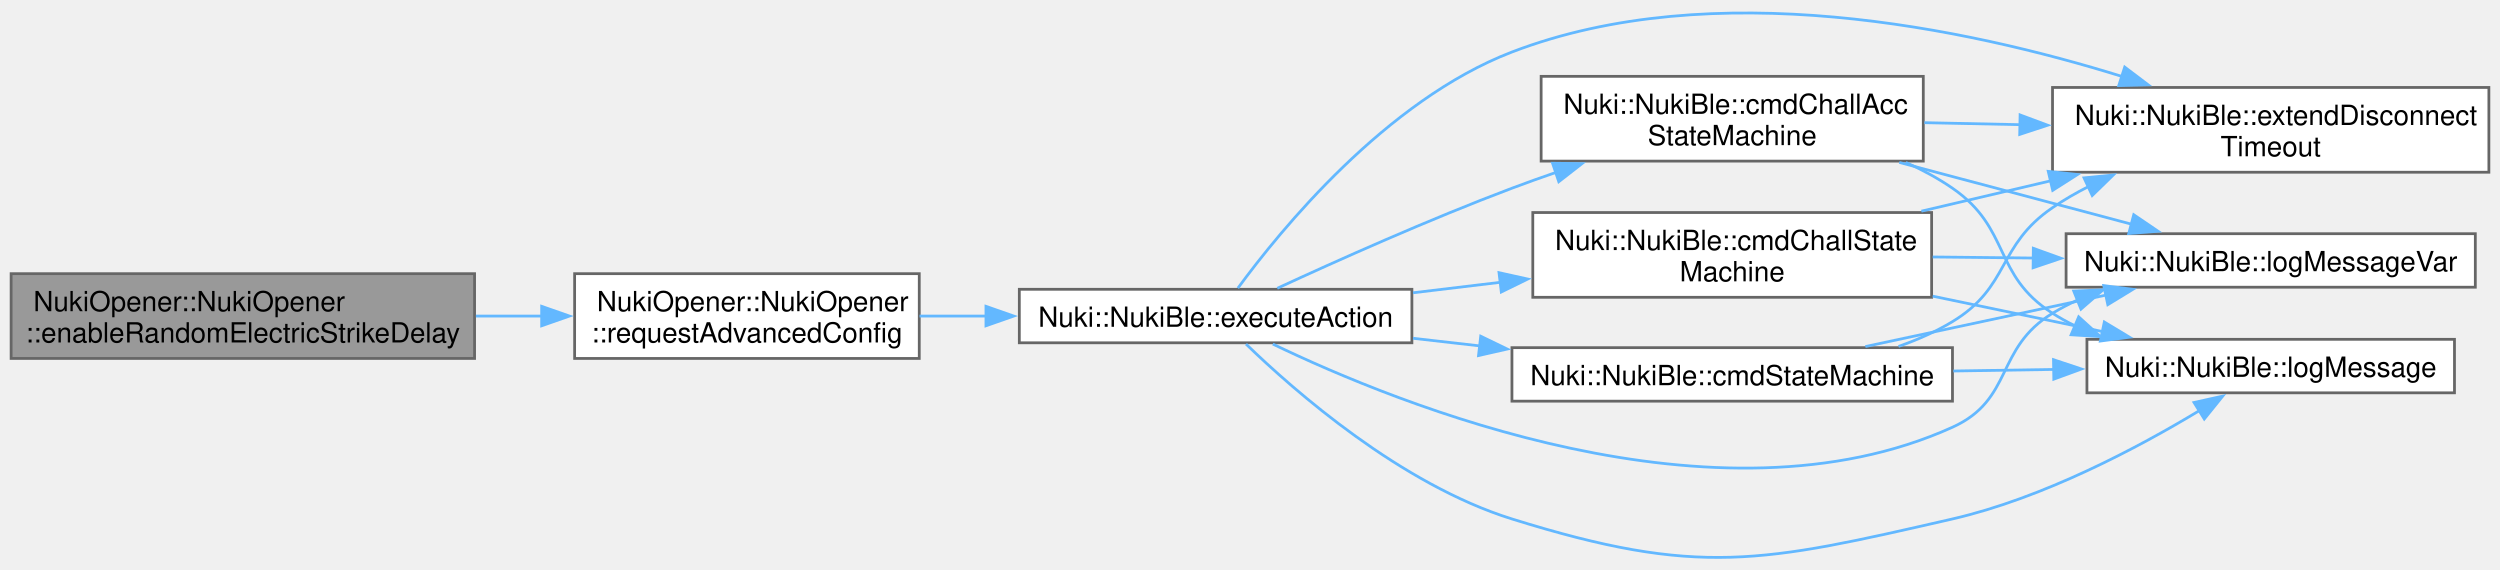
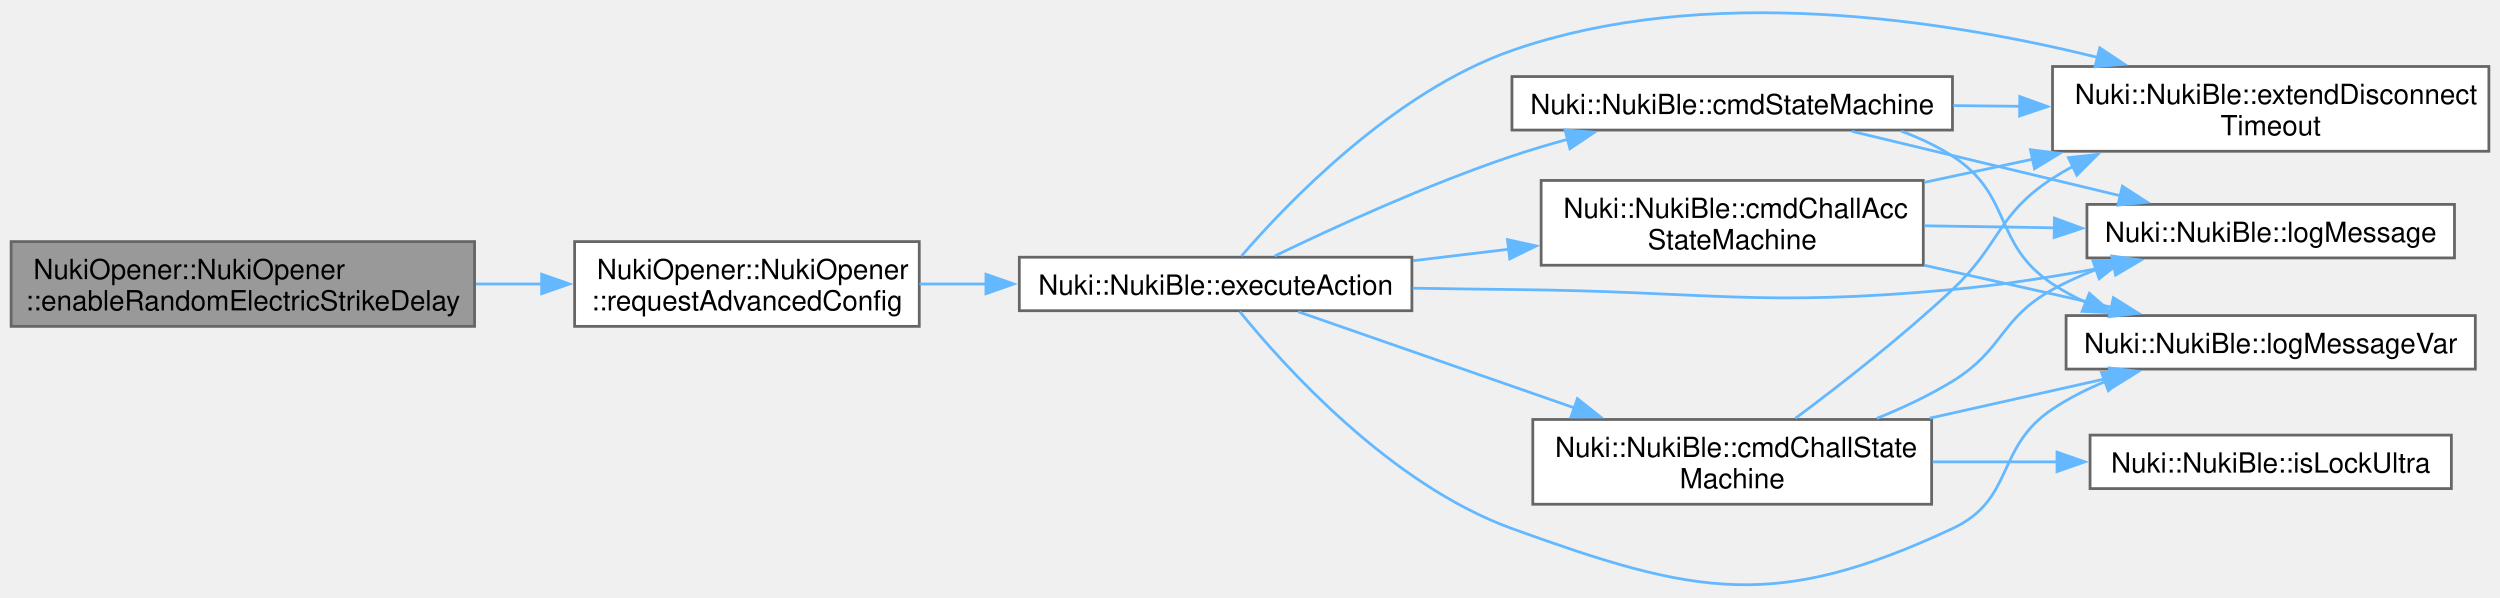
- <svg xmlns="http://www.w3.org/2000/svg" xmlns:xlink="http://www.w3.org/1999/xlink" width="900pt" height="205pt" viewBox="0.00 0.00 899.50 204.75">
-   <g id="graph0" class="graph" transform="scale(1 1) rotate(0) translate(4 200.75)">
+ <svg xmlns="http://www.w3.org/2000/svg" xmlns:xlink="http://www.w3.org/1999/xlink" width="900pt" height="215pt" viewBox="0.00 0.00 899.50 214.53">
+   <g id="graph0" class="graph" transform="scale(1 1) rotate(0) translate(4 210.53)">
    <g id="Node000001" class="node">
      <g id="a_Node000001">
        <a xlink:title="Gets the current config from the opener, updates the random electric strike delay parameter and sends...">
-           <polygon fill="#999999" stroke="#666666" points="166.75,-102.35 0,-102.35 0,-71.85 166.75,-71.85 166.75,-102.35" />
-           <text text-anchor="start" x="8" y="-88.85" font-family="Helvetica,sans-Serif" font-size="10.00">NukiOpener::NukiOpener</text>
-           <text text-anchor="middle" x="83.38" y="-77.6" font-family="Helvetica,sans-Serif" font-size="10.00">::enableRandomElectricStrikeDelay</text>
+           <polygon fill="#999999" stroke="#666666" points="166.75,-123.78 0,-123.78 0,-93.28 166.75,-93.28 166.75,-123.78" />
+           <text text-anchor="start" x="8" y="-110.28" font-family="Helvetica,sans-Serif" font-size="10.00">NukiOpener::NukiOpener</text>
+           <text text-anchor="middle" x="83.38" y="-99.03" font-family="Helvetica,sans-Serif" font-size="10.00">::enableRandomElectricStrikeDelay</text>
        </a>
      </g>
    </g>
    <g id="Node000002" class="node">
      <g id="a_Node000002">
        <a xlink:href="class_nuki_opener_1_1_nuki_opener.html#adf50e8b8e35409d8aa43de69c43535b5" target="_top" xlink:title="Requests advanced config from Opener via BLE.">
-           <polygon fill="white" stroke="#666666" points="326.75,-102.35 202.75,-102.35 202.75,-71.85 326.75,-71.85 326.75,-102.35" />
-           <text text-anchor="start" x="210.75" y="-88.85" font-family="Helvetica,sans-Serif" font-size="10.00">NukiOpener::NukiOpener</text>
-           <text text-anchor="middle" x="264.75" y="-77.6" font-family="Helvetica,sans-Serif" font-size="10.00">::requestAdvancedConfig</text>
+           <polygon fill="white" stroke="#666666" points="326.75,-123.78 202.75,-123.78 202.75,-93.28 326.75,-93.28 326.75,-123.78" />
+           <text text-anchor="start" x="210.75" y="-110.28" font-family="Helvetica,sans-Serif" font-size="10.00">NukiOpener::NukiOpener</text>
+           <text text-anchor="middle" x="264.75" y="-99.03" font-family="Helvetica,sans-Serif" font-size="10.00">::requestAdvancedConfig</text>
        </a>
      </g>
    </g>
    <g id="edge1_Node000001_Node000002" class="edge">
      <g id="a_edge1_Node000001_Node000002">
        <a xlink:title=" ">
-           <path fill="none" stroke="#63b8ff" d="M167.24,-87.1C175.19,-87.1 183.22,-87.1 191.07,-87.1" />
-           <polygon fill="#63b8ff" stroke="#63b8ff" points="190.89,-90.6 200.89,-87.1 190.89,-83.6 190.89,-90.6" />
+           <path fill="none" stroke="#63b8ff" d="M167.24,-108.53C175.19,-108.53 183.22,-108.53 191.07,-108.53" />
+           <polygon fill="#63b8ff" stroke="#63b8ff" points="190.89,-112.03 200.89,-108.53 190.89,-105.03 190.89,-112.03" />
        </a>
      </g>
    </g>
    <g id="Node000003" class="node">
      <g id="a_Node000003">
        <a xlink:href="class_nuki_1_1_nuki_ble.html#af1f1e299e8d97e053bba80e92ba285d6" target="_top" xlink:title=" ">
-           <polygon fill="white" stroke="#666666" points="504,-96.73 362.75,-96.73 362.75,-77.48 504,-77.48 504,-96.73" />
-           <text text-anchor="middle" x="433.38" y="-83.23" font-family="Helvetica,sans-Serif" font-size="10.00">Nuki::NukiBle::executeAction</text>
+           <polygon fill="white" stroke="#666666" points="504,-118.16 362.75,-118.16 362.75,-98.91 504,-98.91 504,-118.16" />
+           <text text-anchor="middle" x="433.38" y="-104.66" font-family="Helvetica,sans-Serif" font-size="10.00">Nuki::NukiBle::executeAction</text>
        </a>
      </g>
    </g>
    <g id="edge2_Node000002_Node000003" class="edge">
      <g id="a_edge2_Node000002_Node000003">
        <a xlink:title=" ">
-           <path fill="none" stroke="#63b8ff" d="M326.85,-87.1C334.68,-87.1 342.79,-87.1 350.87,-87.1" />
-           <polygon fill="#63b8ff" stroke="#63b8ff" points="350.75,-90.6 360.75,-87.1 350.75,-83.6 350.75,-90.6" />
+           <path fill="none" stroke="#63b8ff" d="M326.85,-108.53C334.68,-108.53 342.79,-108.53 350.87,-108.53" />
+           <polygon fill="#63b8ff" stroke="#63b8ff" points="350.75,-112.03 360.75,-108.53 350.75,-105.03 350.75,-112.03" />
        </a>
      </g>
    </g>
    <g id="Node000004" class="node">
      <g id="a_Node000004">
        <a xlink:href="class_nuki_1_1_nuki_ble.html#ada0f3beebd95d35c122e25dd3f9eb886" target="_top" xlink:title=" ">
-           <polygon fill="white" stroke="#666666" points="688,-173.35 550.5,-173.35 550.5,-142.85 688,-142.85 688,-173.35" />
-           <text text-anchor="start" x="558.5" y="-159.85" font-family="Helvetica,sans-Serif" font-size="10.00">Nuki::NukiBle::cmdChallAcc</text>
-           <text text-anchor="middle" x="619.25" y="-148.6" font-family="Helvetica,sans-Serif" font-size="10.00">StateMachine</text>
+           <polygon fill="white" stroke="#666666" points="688,-145.78 550.5,-145.78 550.5,-115.28 688,-115.28 688,-145.78" />
+           <text text-anchor="start" x="558.5" y="-132.28" font-family="Helvetica,sans-Serif" font-size="10.00">Nuki::NukiBle::cmdChallAcc</text>
+           <text text-anchor="middle" x="619.25" y="-121.03" font-family="Helvetica,sans-Serif" font-size="10.00">StateMachine</text>
        </a>
      </g>
    </g>
    <g id="edge3_Node000003_Node000004" class="edge">
      <g id="a_edge3_Node000003_Node000004">
        <a xlink:title=" ">
-           <path fill="none" stroke="#63b8ff" d="M455.56,-97.09C476.7,-106.87 510.24,-121.9 540,-133.1 545.21,-135.06 550.64,-137 556.12,-138.89" />
-           <polygon fill="#63b8ff" stroke="#63b8ff" points="554.61,-142.08 565.21,-141.95 556.85,-135.44 554.61,-142.08" />
+           <path fill="none" stroke="#63b8ff" d="M504.41,-116.91C515.68,-118.26 527.41,-119.66 538.88,-121.04" />
+           <polygon fill="#63b8ff" stroke="#63b8ff" points="538.38,-124.5 548.72,-122.21 539.21,-117.55 538.38,-124.5" />
        </a>
      </g>
    </g>
    <g id="Node000005" class="node">
      <g id="a_Node000005">
        <a xlink:href="class_nuki_1_1_nuki_ble.html#a6e8fca90c04249660dce6cb993eb4495" target="_top" xlink:title=" ">
-           <polygon fill="white" stroke="#666666" points="891.5,-169.35 734.5,-169.35 734.5,-138.85 891.5,-138.85 891.5,-169.35" />
-           <text text-anchor="start" x="742.5" y="-155.85" font-family="Helvetica,sans-Serif" font-size="10.00">Nuki::NukiBle::extendDisconnect</text>
-           <text text-anchor="middle" x="813" y="-144.6" font-family="Helvetica,sans-Serif" font-size="10.00">Timeout</text>
-         </a>
-       </g>
-     </g>
-     <g id="edge15_Node000003_Node000005" class="edge">
-       <g id="a_edge15_Node000003_Node000005">
-         <a xlink:title=" ">
-           <path fill="none" stroke="#63b8ff" d="M441.39,-97.14C456.54,-117.83 494.64,-164.7 540,-182.1 612.51,-209.91 703.42,-190.75 759.61,-173.28" />
-           <polygon fill="#63b8ff" stroke="#63b8ff" points="760.47,-176.68 768.93,-170.29 758.33,-170.02 760.47,-176.68" />
+           <polygon fill="white" stroke="#666666" points="891.5,-186.78 734.5,-186.78 734.5,-156.28 891.5,-156.28 891.5,-186.78" />
+           <text text-anchor="start" x="742.5" y="-173.28" font-family="Helvetica,sans-Serif" font-size="10.00">Nuki::NukiBle::extendDisconnect</text>
+           <text text-anchor="middle" x="813" y="-162.03" font-family="Helvetica,sans-Serif" font-size="10.00">Timeout</text>
+         </a>
+       </g>
+     </g>
+     <g id="edge16_Node000003_Node000005" class="edge">
+       <g id="a_edge16_Node000003_Node000005">
+         <a xlink:title=" ">
+           <path fill="none" stroke="#63b8ff" d="M442.66,-118.58C458.95,-137.45 497.31,-177.63 540,-192.53 609.38,-216.76 694.57,-203.9 750.93,-190.02" />
+           <polygon fill="#63b8ff" stroke="#63b8ff" points="751.51,-193.48 760.33,-187.61 749.78,-186.7 751.51,-193.48" />
        </a>
      </g>
    </g>
    <g id="Node000006" class="node">
      <g id="a_Node000006">
        <a xlink:href="class_nuki_1_1_nuki_ble.html#ac7ce691d9c3e586474655d1663eb2e20" target="_top" xlink:title=" ">
-           <polygon fill="white" stroke="#666666" points="879.12,-78.73 746.88,-78.73 746.88,-59.48 879.12,-59.48 879.12,-78.73" />
-           <text text-anchor="middle" x="813" y="-65.23" font-family="Helvetica,sans-Serif" font-size="10.00">Nuki::NukiBle::logMessage</text>
-         </a>
-       </g>
-     </g>
-     <g id="edge16_Node000003_Node000006" class="edge">
-       <g id="a_edge16_Node000003_Node000006">
-         <a xlink:title=" ">
-           <path fill="none" stroke="#63b8ff" d="M444.31,-77.03C461.78,-60.1 499.99,-26.58 540,-14.1 607.25,6.88 629.84,1.66 698.5,-14.1 731.11,-21.59 765.23,-39.73 787.44,-53.14" />
-           <polygon fill="#63b8ff" stroke="#63b8ff" points="785.41,-56 795.75,-58.3 789.1,-50.06 785.41,-56" />
+           <polygon fill="white" stroke="#666666" points="879.12,-137.16 746.88,-137.16 746.88,-117.91 879.12,-117.91 879.12,-137.16" />
+           <text text-anchor="middle" x="813" y="-123.66" font-family="Helvetica,sans-Serif" font-size="10.00">Nuki::NukiBle::logMessage</text>
+         </a>
+       </g>
+     </g>
+     <g id="edge17_Node000003_Node000006" class="edge">
+       <g id="a_edge17_Node000003_Node000006">
+         <a xlink:title=" ">
+           <path fill="none" stroke="#63b8ff" d="M504.26,-107.02C516.18,-106.82 528.45,-106.64 540,-106.53 610.44,-105.87 628.35,-100.1 698.5,-106.53 717.59,-108.28 738.26,-111.66 756.66,-115.2" />
+           <polygon fill="#63b8ff" stroke="#63b8ff" points="755.82,-118.6 766.31,-117.12 757.18,-111.73 755.82,-118.6" />
        </a>
      </g>
    </g>
    <g id="Node000007" class="node">
      <g id="a_Node000007">
        <a xlink:href="class_nuki_1_1_nuki_ble.html#af3650133f46aeca48a5f01b95d23ab71" target="_top" xlink:title=" ">
-           <polygon fill="white" stroke="#666666" points="886.62,-116.73 739.38,-116.73 739.38,-97.48 886.62,-97.48 886.62,-116.73" />
-           <text text-anchor="middle" x="813" y="-103.23" font-family="Helvetica,sans-Serif" font-size="10.00">Nuki::NukiBle::logMessageVar</text>
-         </a>
-       </g>
-     </g>
-     <g id="edge17_Node000003_Node000007" class="edge">
-       <g id="a_edge17_Node000003_Node000007">
-         <a xlink:title=" ">
-           <path fill="none" stroke="#63b8ff" d="M453.95,-77.03C499.18,-55.24 613.58,-8.66 698.5,-47.1 720.59,-57.1 713.77,-75.52 734.5,-88.1 737.43,-89.88 740.51,-91.49 743.69,-92.95" />
-           <polygon fill="#63b8ff" stroke="#63b8ff" points="742.13,-96.09 752.72,-96.55 744.73,-89.59 742.13,-96.09" />
+           <polygon fill="white" stroke="#666666" points="886.62,-97.16 739.38,-97.16 739.38,-77.91 886.62,-77.91 886.62,-97.16" />
+           <text text-anchor="middle" x="813" y="-83.66" font-family="Helvetica,sans-Serif" font-size="10.00">Nuki::NukiBle::logMessageVar</text>
+         </a>
+       </g>
+     </g>
+     <g id="edge18_Node000003_Node000007" class="edge">
+       <g id="a_edge18_Node000003_Node000007">
+         <a xlink:title=" ">
+           <path fill="none" stroke="#63b8ff" d="M442.05,-98.62C457.86,-79.14 496.24,-36.37 540,-20.53 606.24,3.44 634.67,9.27 698.5,-20.53 721.08,-31.08 713.75,-49.73 734.5,-63.53 740.35,-67.42 746.86,-70.71 753.55,-73.48" />
+           <polygon fill="#63b8ff" stroke="#63b8ff" points="752.14,-76.69 762.74,-76.89 754.58,-70.13 752.14,-76.69" />
        </a>
      </g>
    </g>
    <g id="Node000008" class="node">
      <g id="a_Node000008">
        <a xlink:href="class_nuki_1_1_nuki_ble.html#a59169a9f492793762e3c6ba39b611b07" target="_top" xlink:title=" ">
-           <polygon fill="white" stroke="#666666" points="691,-124.35 547.5,-124.35 547.5,-93.85 691,-93.85 691,-124.35" />
-           <text text-anchor="start" x="555.5" y="-110.85" font-family="Helvetica,sans-Serif" font-size="10.00">Nuki::NukiBle::cmdChallState</text>
-           <text text-anchor="middle" x="619.25" y="-99.6" font-family="Helvetica,sans-Serif" font-size="10.00">Machine</text>
+           <polygon fill="white" stroke="#666666" points="691,-59.78 547.5,-59.78 547.5,-29.28 691,-29.28 691,-59.78" />
+           <text text-anchor="start" x="555.5" y="-46.28" font-family="Helvetica,sans-Serif" font-size="10.00">Nuki::NukiBle::cmdChallState</text>
+           <text text-anchor="middle" x="619.25" y="-35.03" font-family="Helvetica,sans-Serif" font-size="10.00">Machine</text>
        </a>
      </g>
    </g>
    <g id="edge7_Node000003_Node000008" class="edge">
      <g id="a_edge7_Node000003_Node000008">
        <a xlink:title=" ">
-           <path fill="none" stroke="#63b8ff" d="M504.41,-95.48C514.7,-96.71 525.37,-97.99 535.88,-99.25" />
-           <polygon fill="#63b8ff" stroke="#63b8ff" points="535.34,-102.71 545.68,-100.42 536.17,-95.76 535.34,-102.71" />
+           <path fill="none" stroke="#63b8ff" d="M463.11,-98.53C489.6,-89.31 529.68,-75.36 562.46,-63.95" />
+           <polygon fill="#63b8ff" stroke="#63b8ff" points="563.55,-67.28 571.84,-60.69 561.24,-60.67 563.55,-67.28" />
+         </a>
+       </g>
+     </g>
+     <g id="Node000010" class="node">
+       <g id="a_Node000010">
+         <a xlink:href="class_nuki_1_1_nuki_ble.html#ad135bb1455665decfddff67772c1d411" target="_top" xlink:title=" ">
+           <polygon fill="white" stroke="#666666" points="698.5,-183.16 540,-183.16 540,-163.91 698.5,-163.91 698.5,-183.16" />
+           <text text-anchor="middle" x="619.25" y="-169.66" font-family="Helvetica,sans-Serif" font-size="10.00">Nuki::NukiBle::cmdStateMachine</text>
+         </a>
+       </g>
+     </g>
+     <g id="edge12_Node000003_Node000010" class="edge">
+       <g id="a_edge12_Node000003_Node000010">
+         <a xlink:title=" ">
+           <path fill="none" stroke="#63b8ff" d="M454.61,-118.59C475.57,-128.72 509.48,-144.27 540,-154.53 546.52,-156.73 553.43,-158.78 560.33,-160.66" />
+           <polygon fill="#63b8ff" stroke="#63b8ff" points="559.09,-163.96 569.65,-163.1 560.86,-157.19 559.09,-163.96" />
+         </a>
+       </g>
+     </g>
+     <g id="edge4_Node000004_Node000005" class="edge">
+       <g id="a_edge4_Node000004_Node000005">
+         <a xlink:title=" ">
+           <path fill="none" stroke="#63b8ff" d="M688.39,-145.1C701.09,-147.82 714.5,-150.69 727.62,-153.49" />
+           <polygon fill="#63b8ff" stroke="#63b8ff" points="726.56,-156.84 737.07,-155.51 728.02,-150 726.56,-156.84" />
+         </a>
+       </g>
+     </g>
+     <g id="edge5_Node000004_Node000006" class="edge">
+       <g id="a_edge5_Node000004_Node000006">
+         <a xlink:title=" ">
+           <path fill="none" stroke="#63b8ff" d="M688.39,-129.47C703.64,-129.23 719.91,-128.97 735.47,-128.73" />
+           <polygon fill="#63b8ff" stroke="#63b8ff" points="735.19,-132.24 745.13,-128.58 735.08,-125.24 735.19,-132.24" />
+         </a>
+       </g>
+     </g>
+     <g id="edge6_Node000004_Node000007" class="edge">
+       <g id="a_edge6_Node000004_Node000007">
+         <a xlink:title=" ">
+           <path fill="none" stroke="#63b8ff" d="M688.39,-115.25C710.48,-110.3 734.7,-104.87 755.82,-100.13" />
+           <polygon fill="#63b8ff" stroke="#63b8ff" points="756.4,-103.59 765.39,-97.99 754.86,-96.76 756.4,-103.59" />
+         </a>
+       </g>
+     </g>
+     <g id="edge8_Node000008_Node000005" class="edge">
+       <g id="a_edge8_Node000008_Node000005">
+         <a xlink:title=" ">
+           <path fill="none" stroke="#63b8ff" d="M641.97,-60.19C658.13,-72.21 680.43,-89.57 698.5,-106.53 715.93,-122.91 714.43,-133.53 734.5,-146.53 736.89,-148.08 739.38,-149.54 741.94,-150.91" />
+           <polygon fill="#63b8ff" stroke="#63b8ff" points="740.23,-153.97 750.76,-155.15 743.26,-147.66 740.23,-153.97" />
+         </a>
+       </g>
+     </g>
+     <g id="edge10_Node000008_Node000006" class="edge">
+       <g id="a_edge10_Node000008_Node000006">
+         <a xlink:title=" ">
+           <path fill="none" stroke="#63b8ff" d="M671.27,-60.17C680.63,-63.94 690.09,-68.4 698.5,-73.53 717.02,-84.85 715.49,-96.06 734.5,-106.53 739.49,-109.28 744.85,-111.68 750.35,-113.78" />
+           <polygon fill="#63b8ff" stroke="#63b8ff" points="749,-117.02 759.59,-116.97 751.28,-110.4 749,-117.02" />
+         </a>
+       </g>
+     </g>
+     <g id="edge11_Node000008_Node000007" class="edge">
+       <g id="a_edge11_Node000008_Node000007">
+         <a xlink:title=" ">
+           <path fill="none" stroke="#63b8ff" d="M690.29,-60.24C711.86,-65.08 735.32,-70.34 755.84,-74.94" />
+           <polygon fill="#63b8ff" stroke="#63b8ff" points="754.9,-78.32 765.42,-77.09 756.43,-71.49 754.9,-78.32" />
        </a>
      </g>
    </g>
    <g id="Node000009" class="node">
      <g id="a_Node000009">
-         <a xlink:href="class_nuki_1_1_nuki_ble.html#ad135bb1455665decfddff67772c1d411" target="_top" xlink:title=" ">
-           <polygon fill="white" stroke="#666666" points="698.5,-75.73 540,-75.73 540,-56.48 698.5,-56.48 698.5,-75.73" />
-           <text text-anchor="middle" x="619.25" y="-62.23" font-family="Helvetica,sans-Serif" font-size="10.00">Nuki::NukiBle::cmdStateMachine</text>
-         </a>
-       </g>
-     </g>
-     <g id="edge11_Node000003_Node000009" class="edge">
-       <g id="a_edge11_Node000003_Node000009">
-         <a xlink:title=" ">
-           <path fill="none" stroke="#63b8ff" d="M504.41,-79.1C512.28,-78.21 520.37,-77.28 528.44,-76.36" />
-           <polygon fill="#63b8ff" stroke="#63b8ff" points="528.76,-79.85 538.3,-75.23 527.97,-72.89 528.76,-79.85" />
-         </a>
-       </g>
-     </g>
-     <g id="edge4_Node000004_Node000005" class="edge">
-       <g id="a_edge4_Node000004_Node000005">
-         <a xlink:title=" ">
-           <path fill="none" stroke="#63b8ff" d="M688.39,-156.68C699.54,-156.45 711.22,-156.2 722.78,-155.96" />
-           <polygon fill="#63b8ff" stroke="#63b8ff" points="722.83,-159.46 732.76,-155.76 722.69,-152.46 722.83,-159.46" />
-         </a>
-       </g>
-     </g>
-     <g id="edge5_Node000004_Node000006" class="edge">
-       <g id="a_edge5_Node000004_Node000006">
-         <a xlink:title=" ">
-           <path fill="none" stroke="#63b8ff" d="M681.72,-142.38C687.63,-139.73 693.33,-136.66 698.5,-133.1 719.6,-118.58 712.91,-101.89 734.5,-88.1 737.09,-86.45 739.82,-84.94 742.63,-83.56" />
-           <polygon fill="#63b8ff" stroke="#63b8ff" points="743.91,-86.82 751.76,-79.7 741.19,-80.37 743.91,-86.82" />
-         </a>
-       </g>
-     </g>
-     <g id="edge6_Node000004_Node000007" class="edge">
-       <g id="a_edge6_Node000004_Node000007">
-         <a xlink:title=" ">
-           <path fill="none" stroke="#63b8ff" d="M679.35,-142.38C706.19,-135.25 737.56,-126.9 763.05,-120.12" />
-           <polygon fill="#63b8ff" stroke="#63b8ff" points="763.72,-123.56 772.49,-117.61 761.93,-116.8 763.72,-123.56" />
-         </a>
-       </g>
-     </g>
-     <g id="edge8_Node000008_Node000005" class="edge">
-       <g id="a_edge8_Node000008_Node000005">
-         <a xlink:title=" ">
-           <path fill="none" stroke="#63b8ff" d="M687.31,-124.84C702.35,-128.37 718.43,-132.14 733.87,-135.77" />
-           <polygon fill="#63b8ff" stroke="#63b8ff" points="732.96,-139.15 743.5,-138.03 734.56,-132.33 732.96,-139.15" />
-         </a>
-       </g>
-     </g>
-     <g id="edge9_Node000008_Node000006" class="edge">
-       <g id="a_edge9_Node000008_Node000006">
-         <a xlink:title=" ">
-           <path fill="none" stroke="#63b8ff" d="M691.38,-94.26C711.51,-90.06 733.21,-85.54 752.58,-81.5" />
-           <polygon fill="#63b8ff" stroke="#63b8ff" points="753.13,-84.96 762.2,-79.49 751.7,-78.11 753.13,-84.96" />
-         </a>
-       </g>
-     </g>
-     <g id="edge10_Node000008_Node000007" class="edge">
-       <g id="a_edge10_Node000008_Node000007">
-         <a xlink:title=" ">
-           <path fill="none" stroke="#63b8ff" d="M691.38,-108.36C703.17,-108.24 715.5,-108.11 727.58,-107.98" />
-           <polygon fill="#63b8ff" stroke="#63b8ff" points="727.59,-111.48 737.55,-107.88 727.51,-104.48 727.59,-111.48" />
-         </a>
-       </g>
-     </g>
-     <g id="edge12_Node000009_Node000005" class="edge">
-       <g id="a_edge12_Node000009_Node000005">
-         <a xlink:title=" ">
-           <path fill="none" stroke="#63b8ff" d="M679.09,-76.18C685.89,-78.55 692.52,-81.48 698.5,-85.1 719.25,-97.66 714.46,-112.44 734.5,-126.1 738.6,-128.9 743.01,-131.45 747.58,-133.77" />
-           <polygon fill="#63b8ff" stroke="#63b8ff" points="745.83,-136.82 756.37,-137.86 748.78,-130.47 745.83,-136.82" />
-         </a>
-       </g>
-     </g>
-     <g id="edge13_Node000009_Node000006" class="edge">
-       <g id="a_edge13_Node000009_Node000006">
-         <a xlink:title=" ">
-           <path fill="none" stroke="#63b8ff" d="M698.8,-67.33C710.79,-67.52 723.15,-67.71 735.11,-67.9" />
-           <polygon fill="#63b8ff" stroke="#63b8ff" points="734.85,-71.4 744.91,-68.05 734.96,-64.4 734.85,-71.4" />
-         </a>
-       </g>
-     </g>
-     <g id="edge14_Node000009_Node000007" class="edge">
-       <g id="a_edge14_Node000009_Node000007">
-         <a xlink:title=" ">
-           <path fill="none" stroke="#63b8ff" d="M667.16,-76.13C693.27,-81.72 726.02,-88.72 753.76,-94.65" />
-           <polygon fill="#63b8ff" stroke="#63b8ff" points="752.92,-98.05 763.43,-96.72 754.39,-91.2 752.92,-98.05" />
+         <a xlink:href="class_nuki_1_1_nuki_ble.html#a25207bb564a4b54b8dd8c872177b53a7" target="_top" xlink:title="Returns if BLE is pairing/paired/connected with a Smart Lock Ultra.">
+           <polygon fill="white" stroke="#666666" points="878,-54.16 748,-54.16 748,-34.91 878,-34.91 878,-54.16" />
+           <text text-anchor="middle" x="813" y="-40.66" font-family="Helvetica,sans-Serif" font-size="10.00">Nuki::NukiBle::isLockUltra</text>
+         </a>
+       </g>
+     </g>
+     <g id="edge9_Node000008_Node000009" class="edge">
+       <g id="a_edge9_Node000008_Node000009">
+         <a xlink:title=" ">
+           <path fill="none" stroke="#63b8ff" d="M691.38,-44.53C706.07,-44.53 721.6,-44.53 736.44,-44.53" />
+           <polygon fill="#63b8ff" stroke="#63b8ff" points="736.12,-48.03 746.12,-44.53 736.12,-41.03 736.12,-48.03" />
+         </a>
+       </g>
+     </g>
+     <g id="edge13_Node000010_Node000005" class="edge">
+       <g id="a_edge13_Node000010_Node000005">
+         <a xlink:title=" ">
+           <path fill="none" stroke="#63b8ff" d="M698.8,-172.71C706.74,-172.63 714.85,-172.55 722.89,-172.46" />
+           <polygon fill="#63b8ff" stroke="#63b8ff" points="722.72,-175.96 732.68,-172.36 722.65,-168.97 722.72,-175.96" />
+         </a>
+       </g>
+     </g>
+     <g id="edge14_Node000010_Node000006" class="edge">
+       <g id="a_edge14_Node000010_Node000006">
+         <a xlink:title=" ">
+           <path fill="none" stroke="#63b8ff" d="M662.33,-163.44C690.8,-156.61 728.64,-147.53 759.14,-140.21" />
+           <polygon fill="#63b8ff" stroke="#63b8ff" points="759.64,-143.69 768.55,-137.96 758.01,-136.89 759.64,-143.69" />
+         </a>
+       </g>
+     </g>
+     <g id="edge15_Node000010_Node000007" class="edge">
+       <g id="a_edge15_Node000010_Node000007">
+         <a xlink:title=" ">
+           <path fill="none" stroke="#63b8ff" d="M680.11,-163.49C686.58,-161.11 692.86,-158.17 698.5,-154.53 720.32,-140.47 712.87,-122.88 734.5,-108.53 738.25,-106.05 742.28,-103.85 746.47,-101.92" />
+           <polygon fill="#63b8ff" stroke="#63b8ff" points="747.76,-105.17 755.72,-98.19 745.14,-98.68 747.76,-105.17" />
        </a>
      </g>
    </g>
  </g>
</svg>
